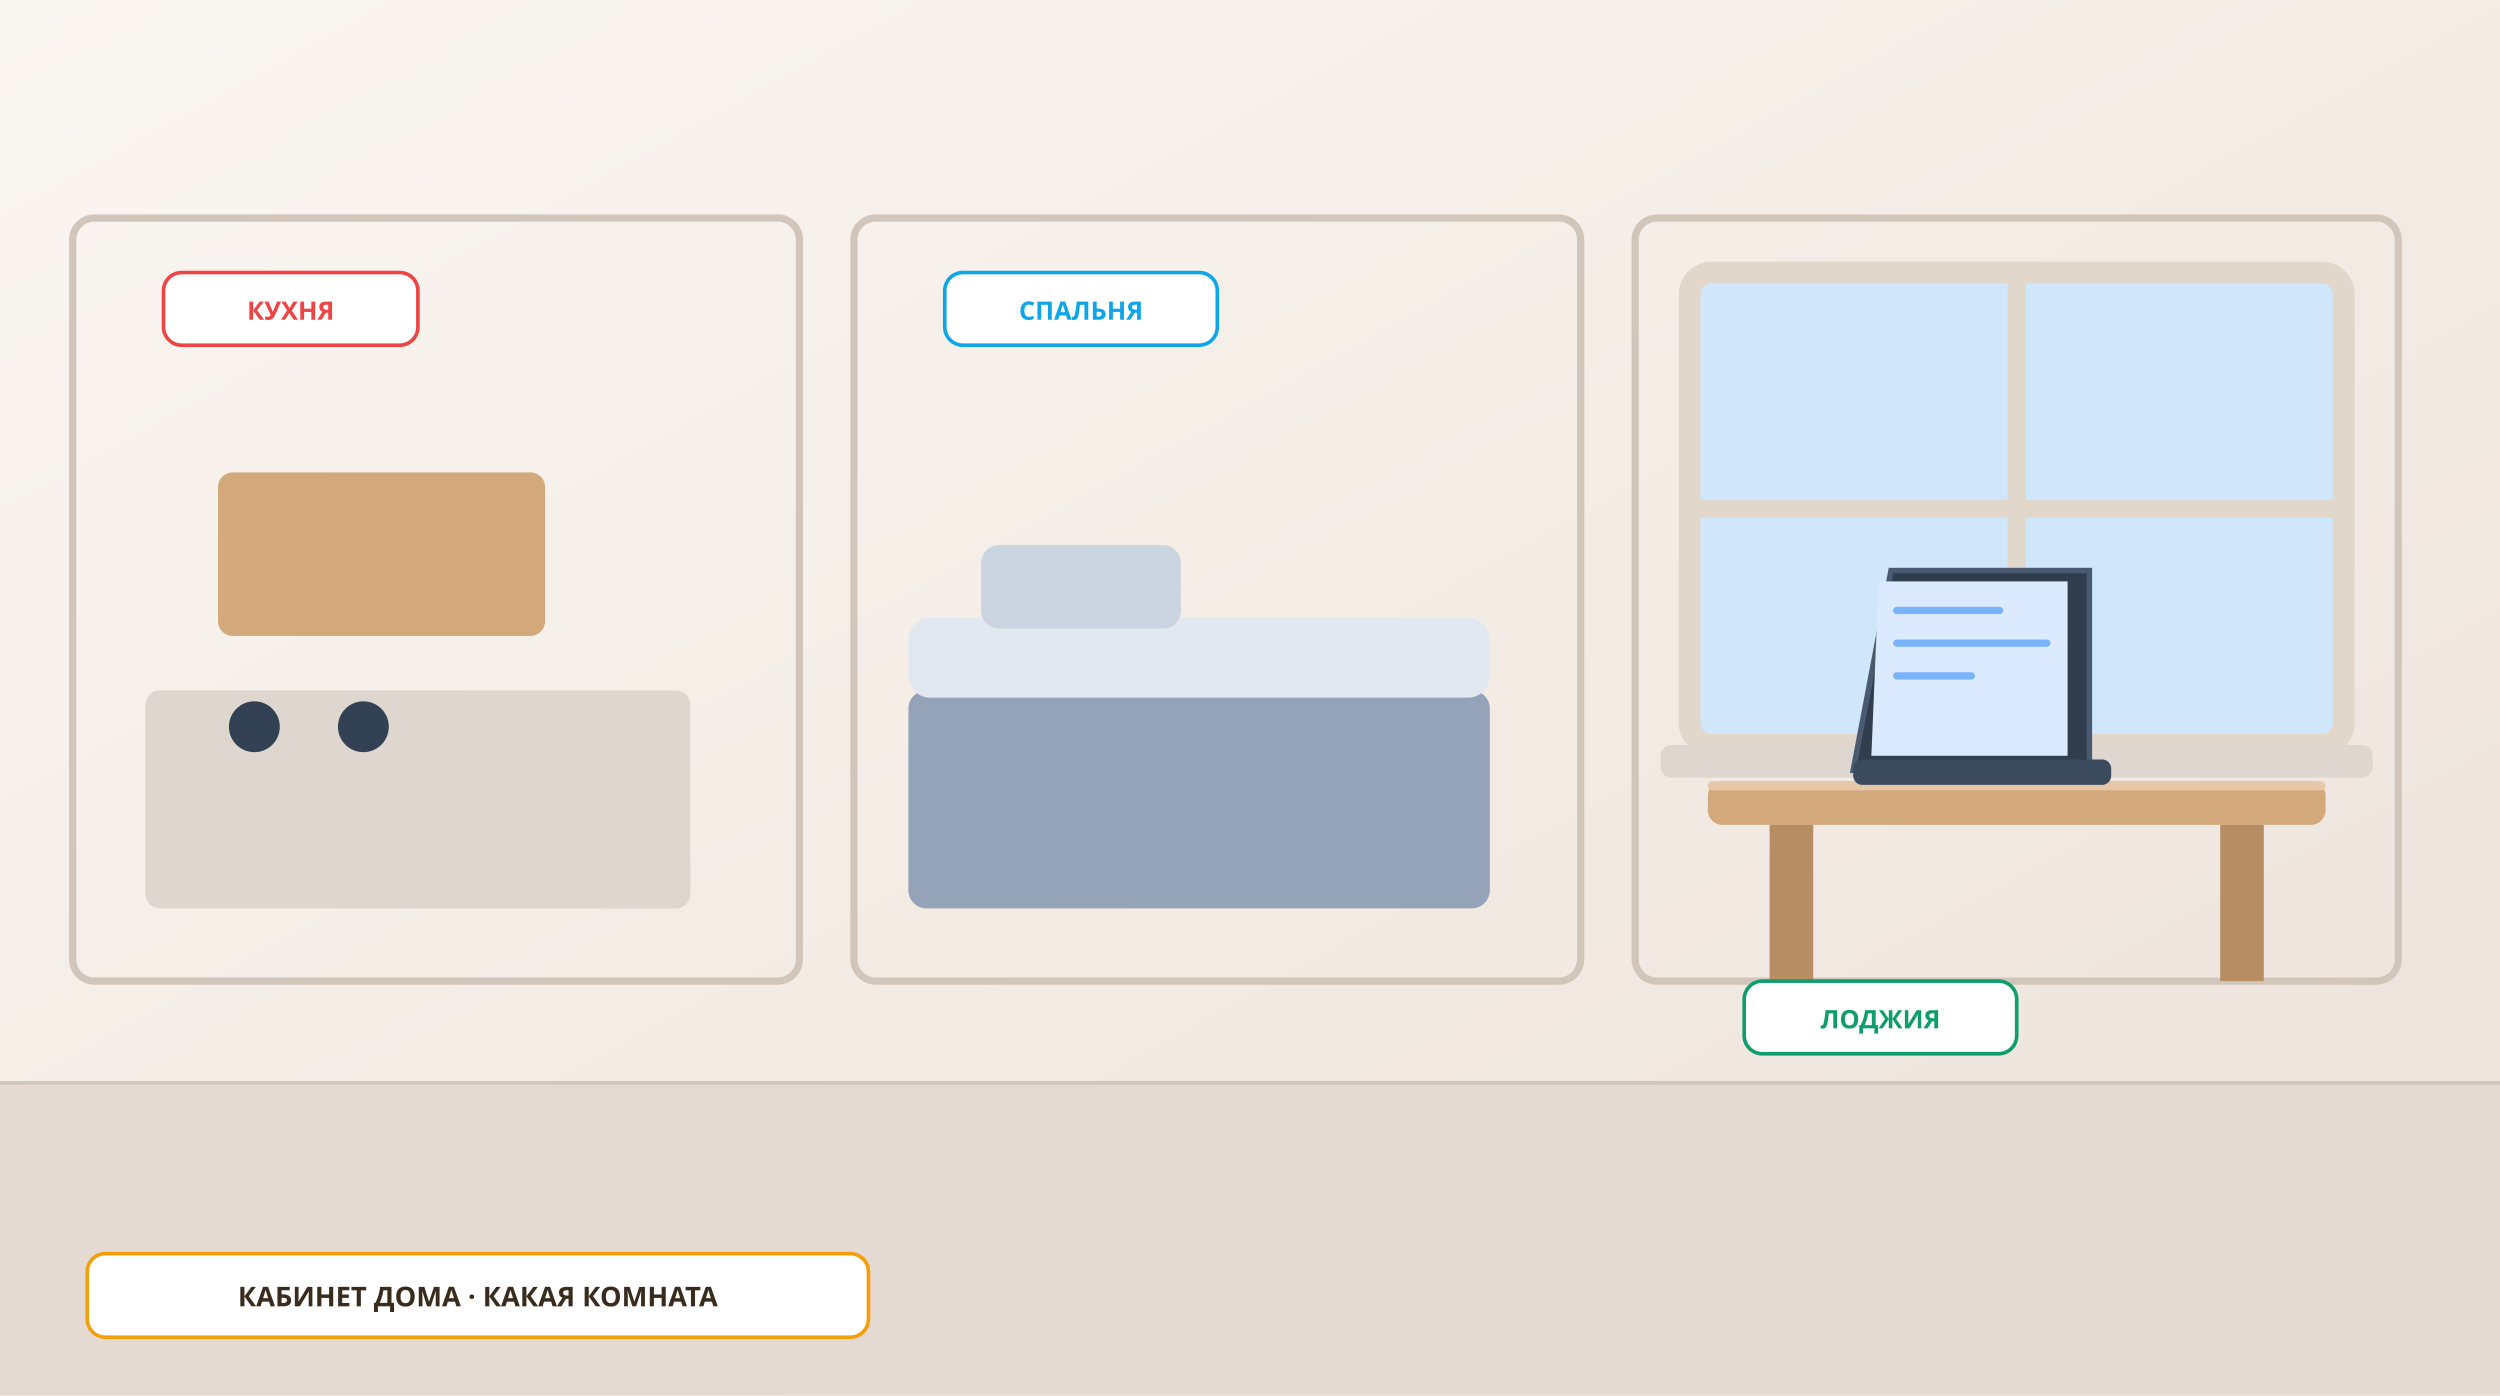
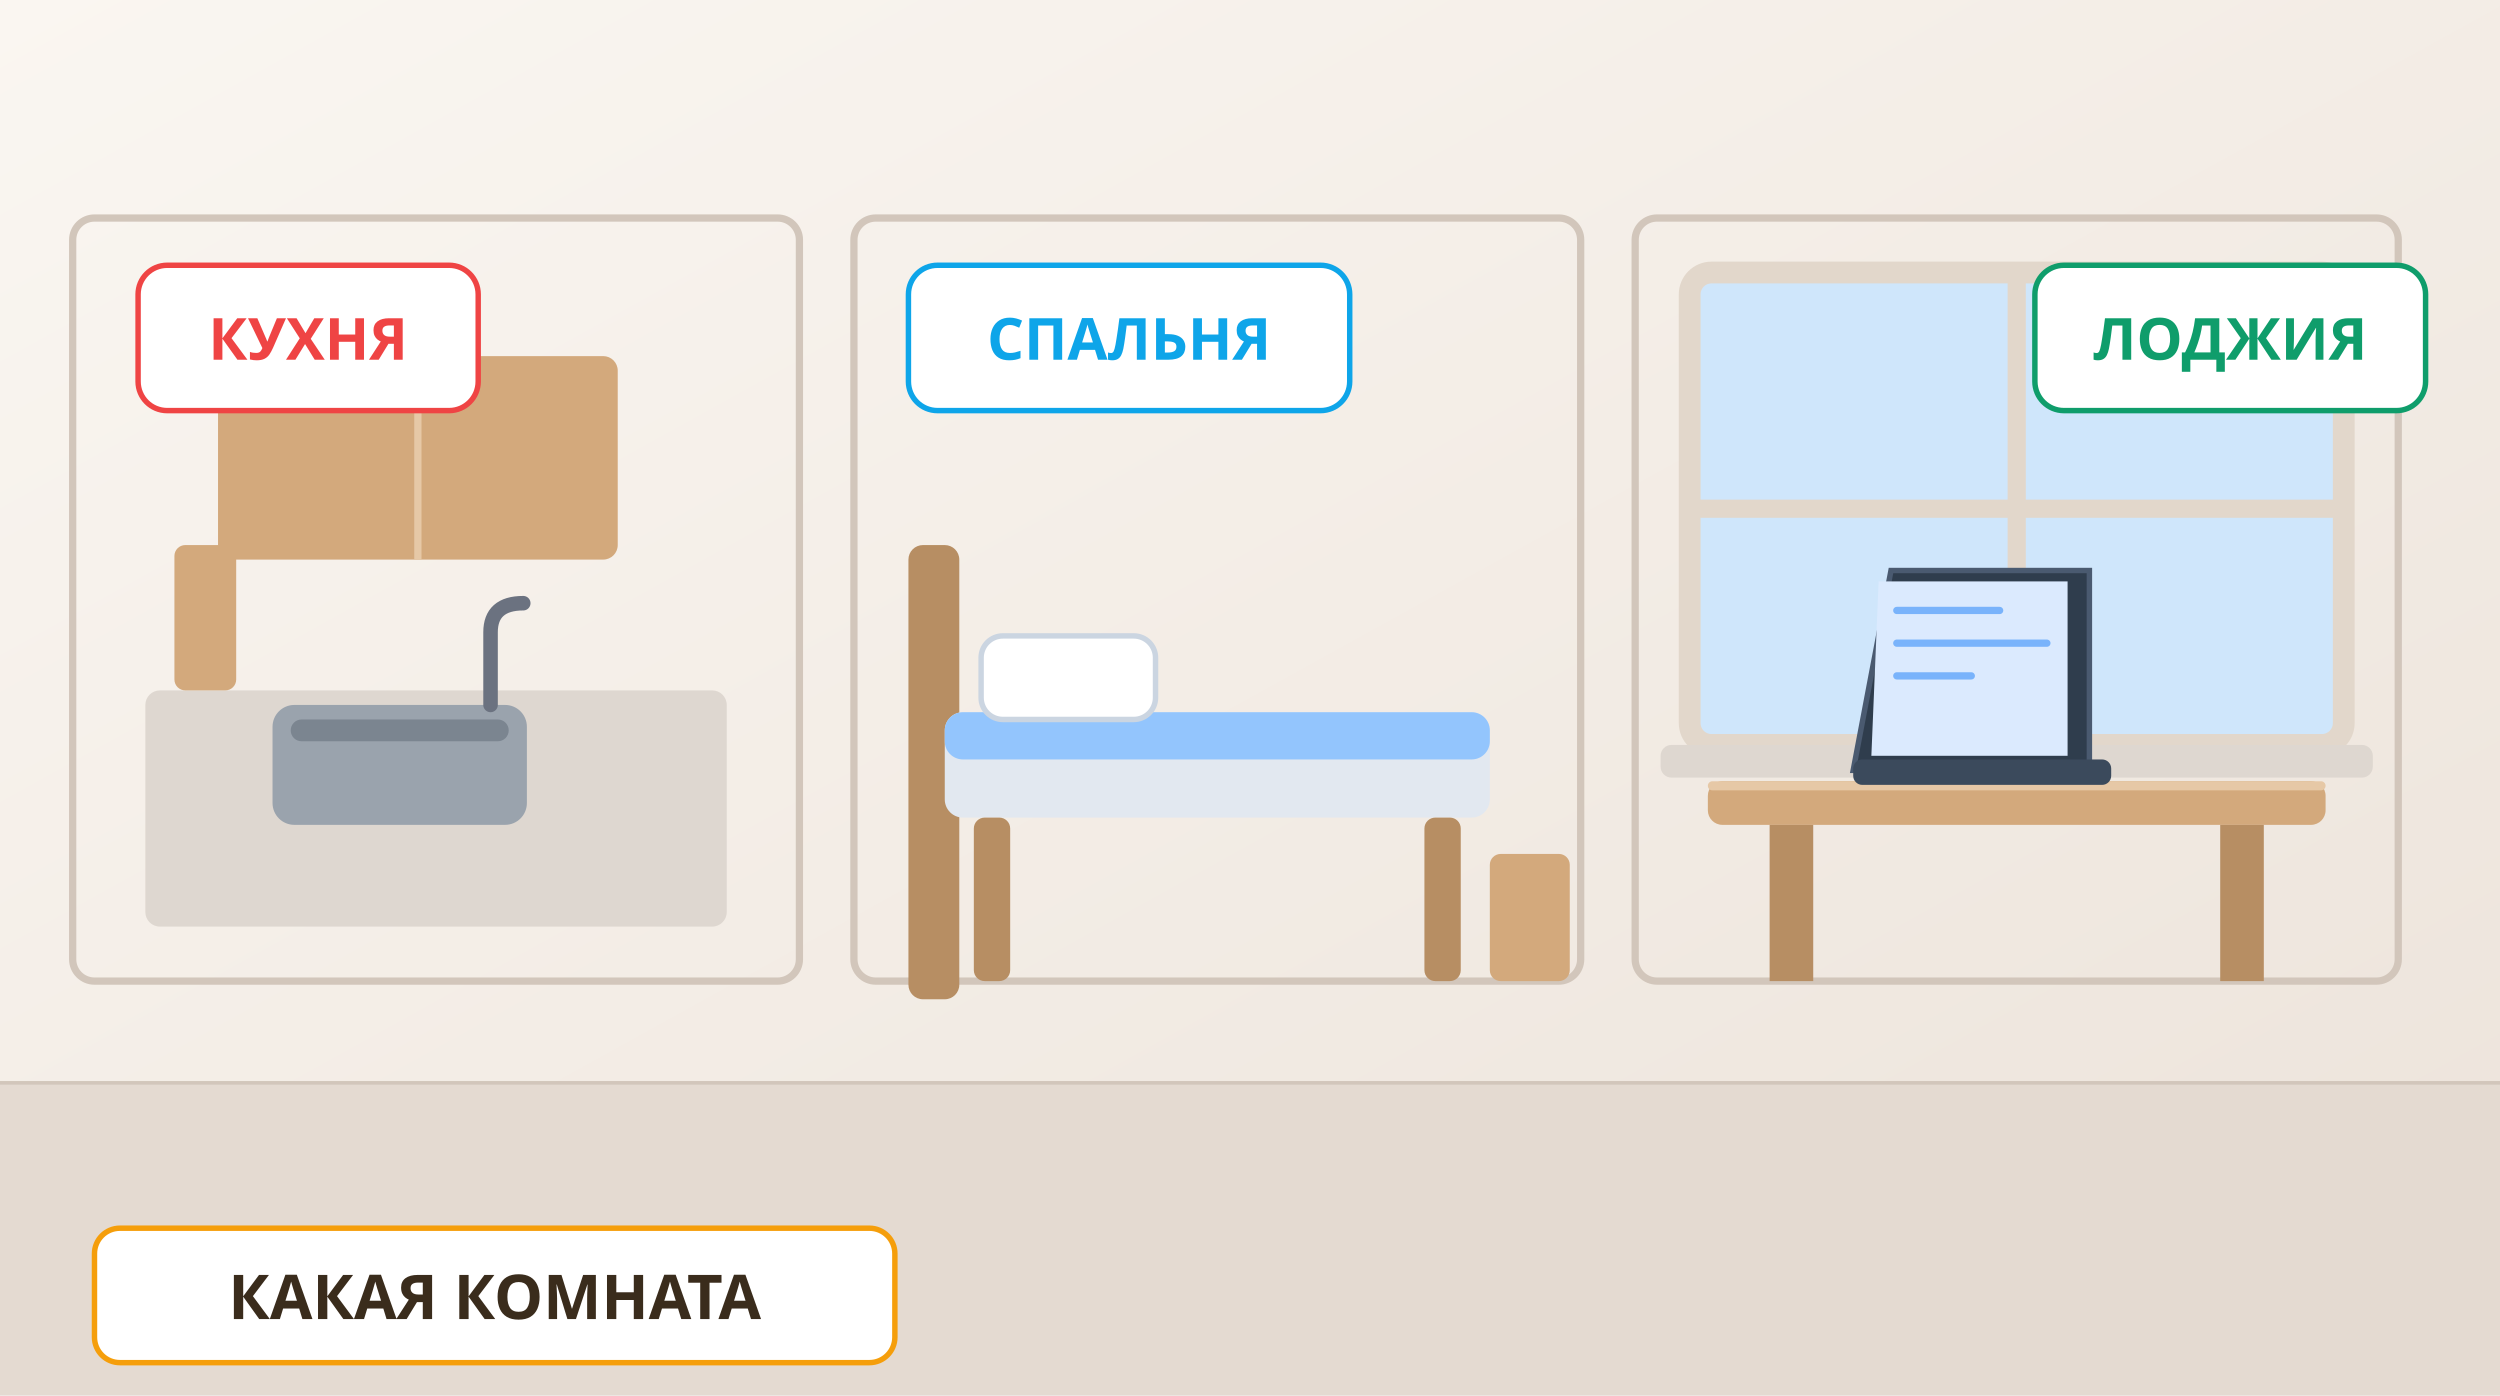
<svg xmlns="http://www.w3.org/2000/svg" viewBox="0 0 1376 768" width="1376" height="768">
  <defs>
    <linearGradient id="bg" x1="0%" y1="0%" x2="100%" y2="100%">
      <stop offset="0%" stop-color="#faf6f1" />
      <stop offset="100%" stop-color="#ece3da" />
    </linearGradient>
  </defs>
  <rect width="1376" height="768" fill="url(#bg)" />
  <rect x="0" y="596" width="1376" height="172" fill="#e4dad1" />
  <line x1="0" y1="596" x2="1376" y2="596" stroke="#d2c6bb" stroke-width="2" />
  <g>
    <rect x="40" y="120" width="400" height="420" rx="12" fill="none" stroke="#d2c6bb" stroke-width="4" />
-     <rect x="80" y="380" width="300" height="120" rx="8" fill="#ded7d0" />
-     <circle cx="140" cy="400" r="14" fill="#334155" />
-     <circle cx="200" cy="400" r="14" fill="#334155" />
-     <rect x="120" y="260" width="180" height="90" rx="8" fill="#d3a97c" />
-     <rect x="90" y="150" width="140" height="40" rx="10" fill="#ffffff" stroke="#ef4444" stroke-width="2" />
-     <text x="160" y="176" font-family="system-ui, sans-serif" font-size="14" font-weight="800" fill="#ef4444" text-anchor="middle">КУХНЯ</text>
+     <rect x="120" y="196" width="220" height="112" rx="8" fill="#d3a97c" />
+     <line x1="230" y1="196" x2="230" y2="308" stroke="#e6c8a6" stroke-width="4" />
+     <rect x="80" y="380" width="320" height="130" rx="8" fill="#ded7d0" />
+     <rect x="150" y="388" width="140" height="66" rx="12" fill="#9aa3ad" />
+     <rect x="160" y="396" width="120" height="12" rx="6" fill="#7b8590" />
+     <path d="M270 388 v-40 q0 -16 18 -16" fill="none" stroke="#6b7280" stroke-width="8" stroke-linecap="round" />
+     <rect x="96" y="300" width="34" height="80" rx="6" fill="#d3a97c" />
+     <rect x="76" y="146" width="187.2" height="80" rx="16" fill="#ffffff" stroke="#ef4444" stroke-width="3" />
+     <text x="169.6" y="198" font-family="system-ui, sans-serif" font-size="32" font-weight="800" fill="#ef4444" text-anchor="middle">КУХНЯ</text>
  </g>
  <g>
    <rect x="470" y="120" width="400" height="420" rx="12" fill="none" stroke="#d2c6bb" stroke-width="4" />
-     <rect x="500" y="380" width="320" height="120" rx="10" fill="#94a3b8" />
-     <rect x="500" y="340" width="320" height="44" rx="12" fill="#e2e8f0" />
-     <rect x="540" y="300" width="110" height="46" rx="10" fill="#cbd5e1" />
-     <rect x="520" y="150" width="150" height="40" rx="10" fill="#ffffff" stroke="#0ea5e9" stroke-width="2" />
-     <text x="595" y="176" font-family="system-ui, sans-serif" font-size="14" font-weight="800" fill="#0ea5e9" text-anchor="middle">СПАЛЬНЯ</text>
+     <rect x="500" y="300" width="28" height="250" rx="8" fill="#b78e63" />
+     <rect x="520" y="392" width="300" height="58" rx="10" fill="#e2e8f0" />
+     <rect x="520" y="392" width="300" height="26" rx="10" fill="#93c5fd" />
+     <rect x="540" y="350" width="96" height="46" rx="12" fill="#ffffff" stroke="#cbd5e1" stroke-width="3" />
+     <rect x="536" y="450" width="20" height="90" rx="6" fill="#b78e63" />
+     <rect x="784" y="450" width="20" height="90" rx="6" fill="#b78e63" />
+     <rect x="820" y="470" width="44" height="70" rx="6" fill="#d3a97c" />
+     <rect x="500" y="146" width="242.88" height="80" rx="16" fill="#ffffff" stroke="#0ea5e9" stroke-width="3" />
+     <text x="621.44" y="198" font-family="system-ui, sans-serif" font-size="32" font-weight="800" fill="#0ea5e9" text-anchor="middle">СПАЛЬНЯ</text>
  </g>
  <g>
    <rect x="900" y="120" width="420" height="420" rx="12" fill="none" stroke="#d2c6bb" stroke-width="4" />
    <rect x="930" y="150" width="360" height="260" rx="12" fill="#cfe6fb" />
    <rect x="930" y="150" width="360" height="260" rx="12" fill="none" stroke="#e2d7cb" stroke-width="12" />
    <line x1="1110" y1="150" x2="1110" y2="410" stroke="#e2d7cb" stroke-width="10" />
    <line x1="930" y1="280" x2="1290" y2="280" stroke="#e2d7cb" stroke-width="10" />
    <rect x="914" y="410" width="392" height="18" rx="6" fill="#ded7d0" />
    <rect x="940" y="430" width="340" height="24" rx="8" fill="#d3a97c" />
    <rect x="940" y="430" width="340" height="5" rx="2.5" fill="#e6c8a6" />
    <rect x="974" y="454" width="24" height="86" fill="#b78e63" />
    <rect x="1222" y="454" width="24" height="86" fill="#b78e63" />
    <polygon points="1020,424 1150,424 1150,314 1040.8,314" fill="#2f3d4d" stroke="#4a5a70" stroke-width="3" />
    <polygon points="1034,320 1138,320 1138,416 1030,416" fill="#dbeafe" />
    <g stroke="#60a5fa" stroke-width="4" stroke-linecap="round" opacity="0.8">
      <line x1="1044" y1="336" x2="1100.6" y2="336" />
      <line x1="1044" y1="354" x2="1126.6" y2="354" />
      <line x1="1044" y1="372" x2="1085" y2="372" />
    </g>
    <rect x="1020" y="418" width="142" height="14" rx="5" fill="#3b4a5c" />
-     <rect x="960" y="540" width="150" height="40" rx="10" fill="#ffffff" stroke="#0f9d6b" stroke-width="2" />
-     <text x="1035" y="566" font-family="system-ui, sans-serif" font-size="14" font-weight="800" fill="#0f9d6b" text-anchor="middle">ЛОДЖИЯ</text>
+     <rect x="1120" y="146" width="215.04" height="80" rx="16" fill="#ffffff" stroke="#0f9d6b" stroke-width="3" />
+     <text x="1227.52" y="198" font-family="system-ui, sans-serif" font-size="32" font-weight="800" fill="#0f9d6b" text-anchor="middle">ЛОДЖИЯ</text>
  </g>
-   <rect x="48" y="690" width="430" height="46" rx="10" fill="#ffffff" stroke="#f59e0b" stroke-width="2" />
-   <text x="263" y="719" font-family="system-ui, sans-serif" font-size="15" font-weight="700" fill="#3a2c1c" text-anchor="middle">КАБИНЕТ ДОМА · КАКАЯ КОМНАТА</text>
+   <rect x="52" y="676" width="440.54" height="74" rx="14" fill="#ffffff" stroke="#f59e0b" stroke-width="3" />
+   <text x="272.27" y="726" font-family="system-ui, sans-serif" font-size="34" font-weight="800" fill="#3a2c1c" text-anchor="middle">КАКАЯ КОМНАТА</text>
</svg>
